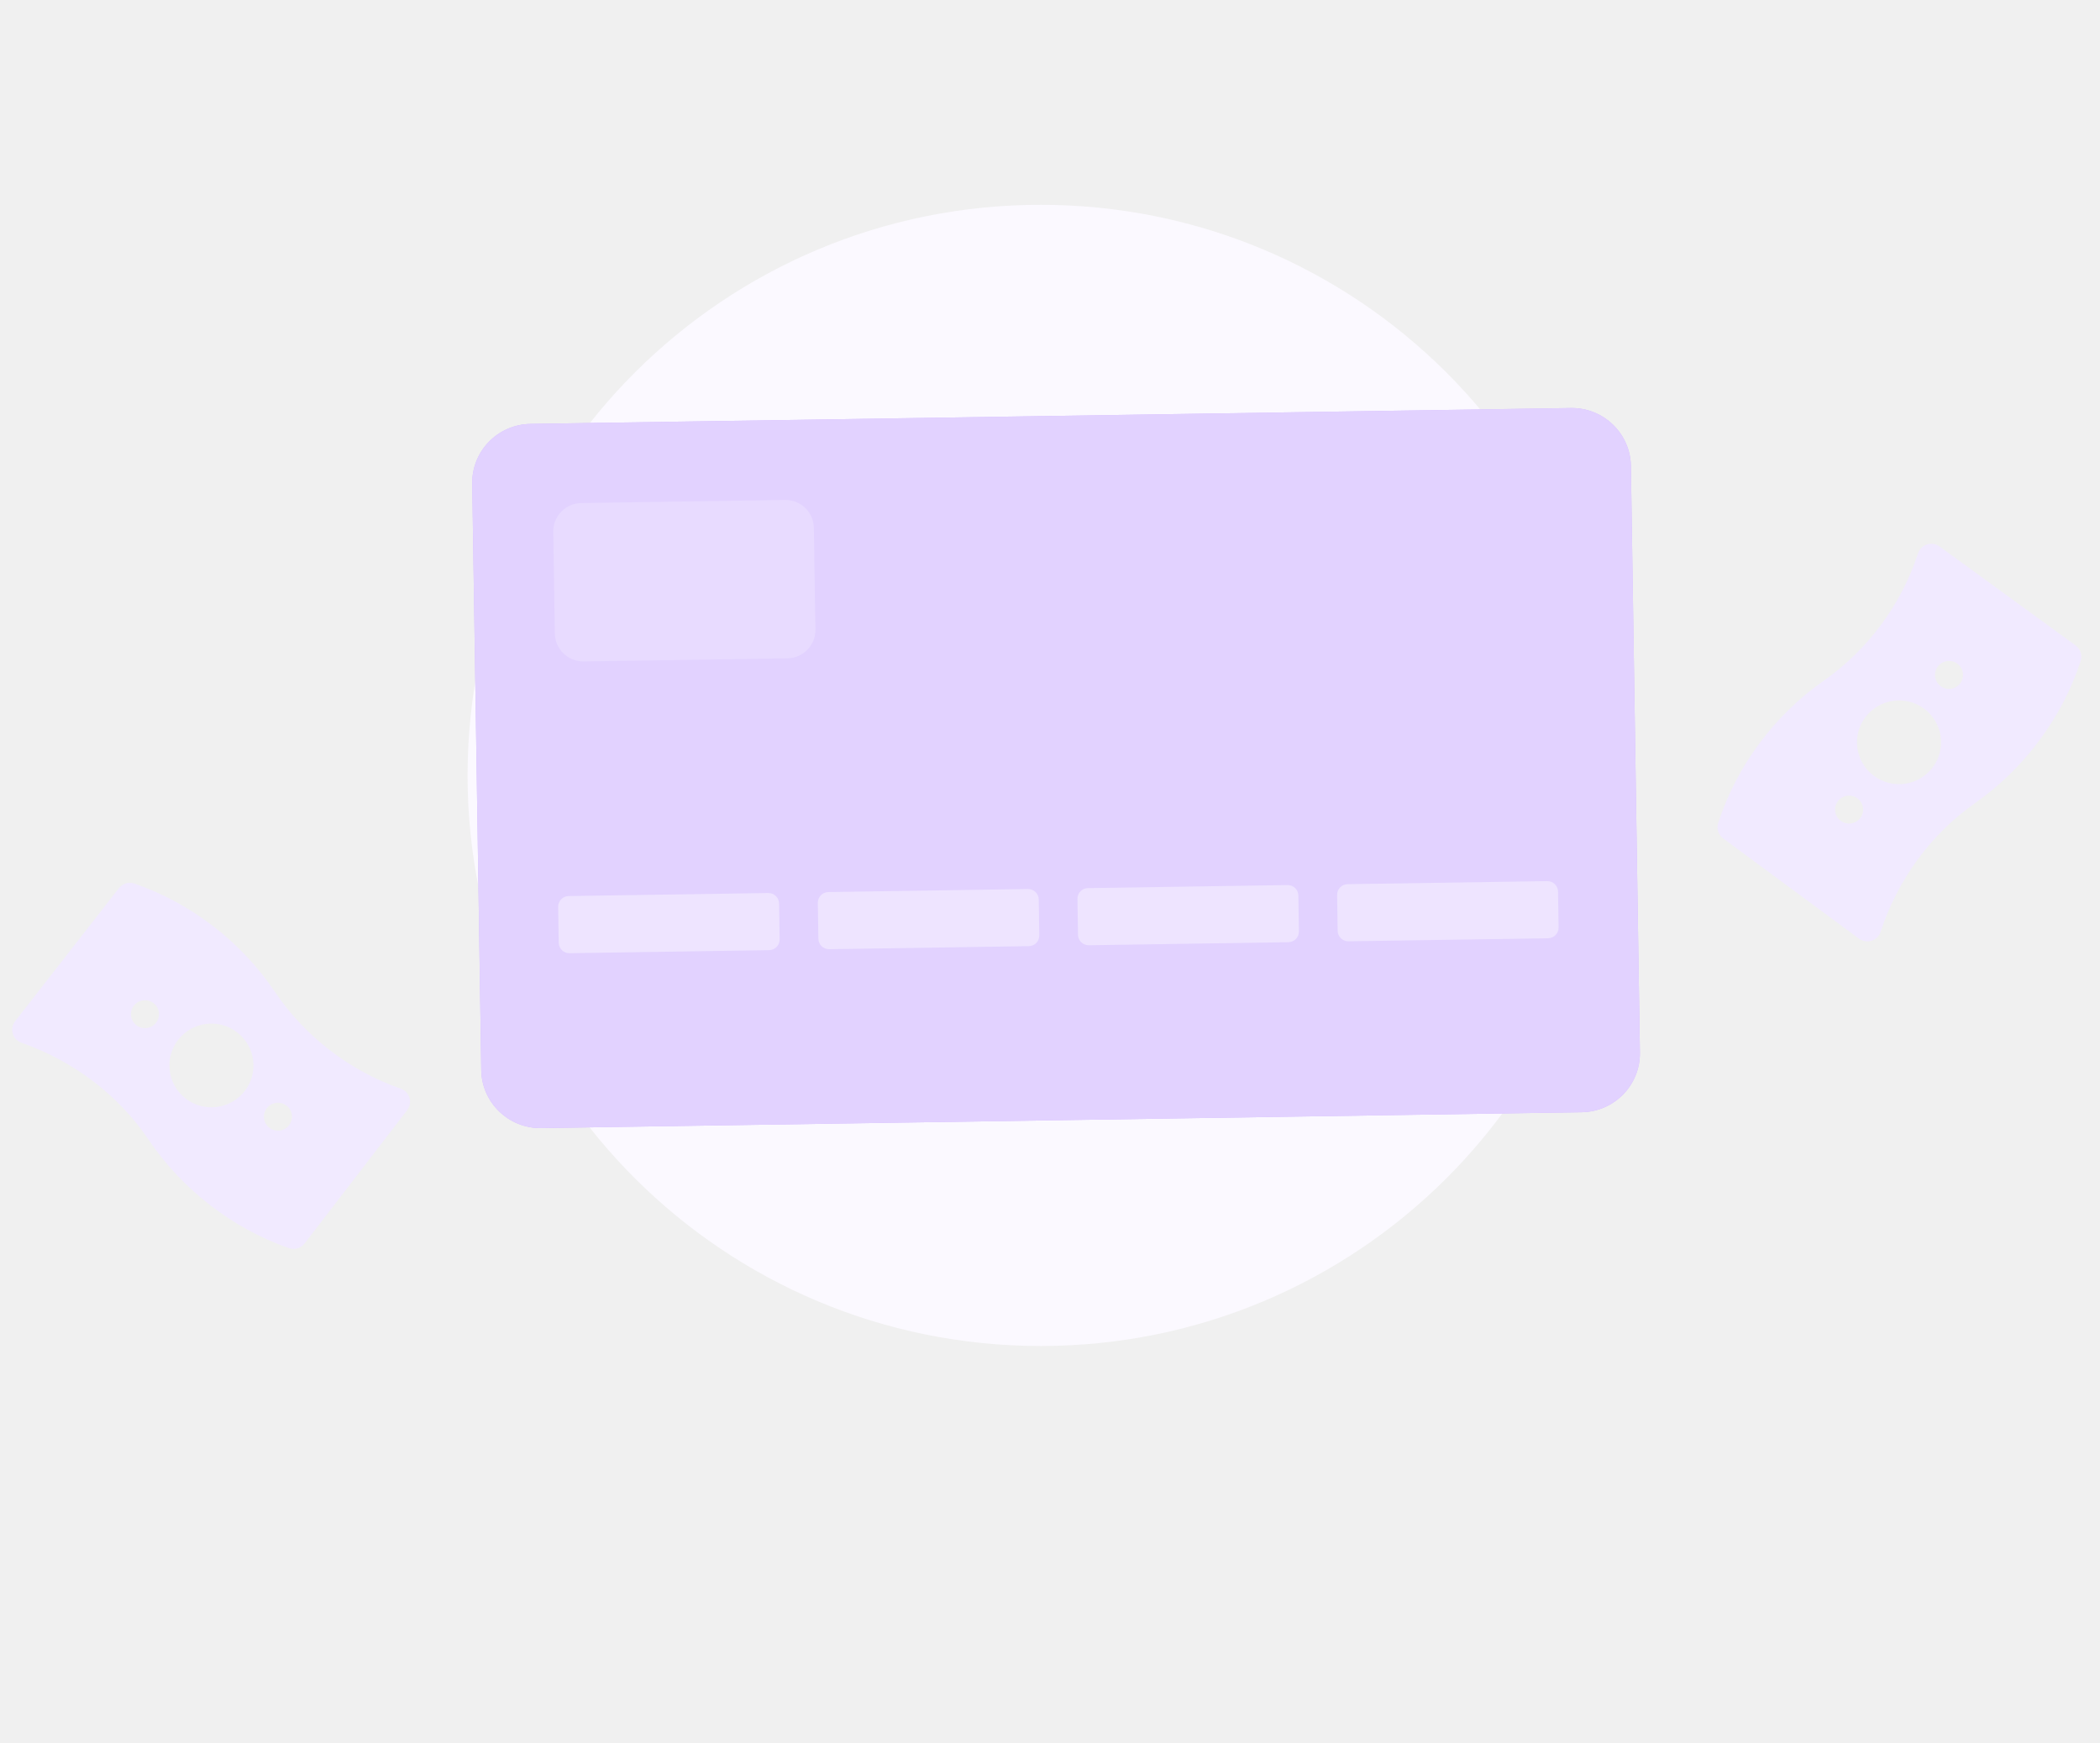
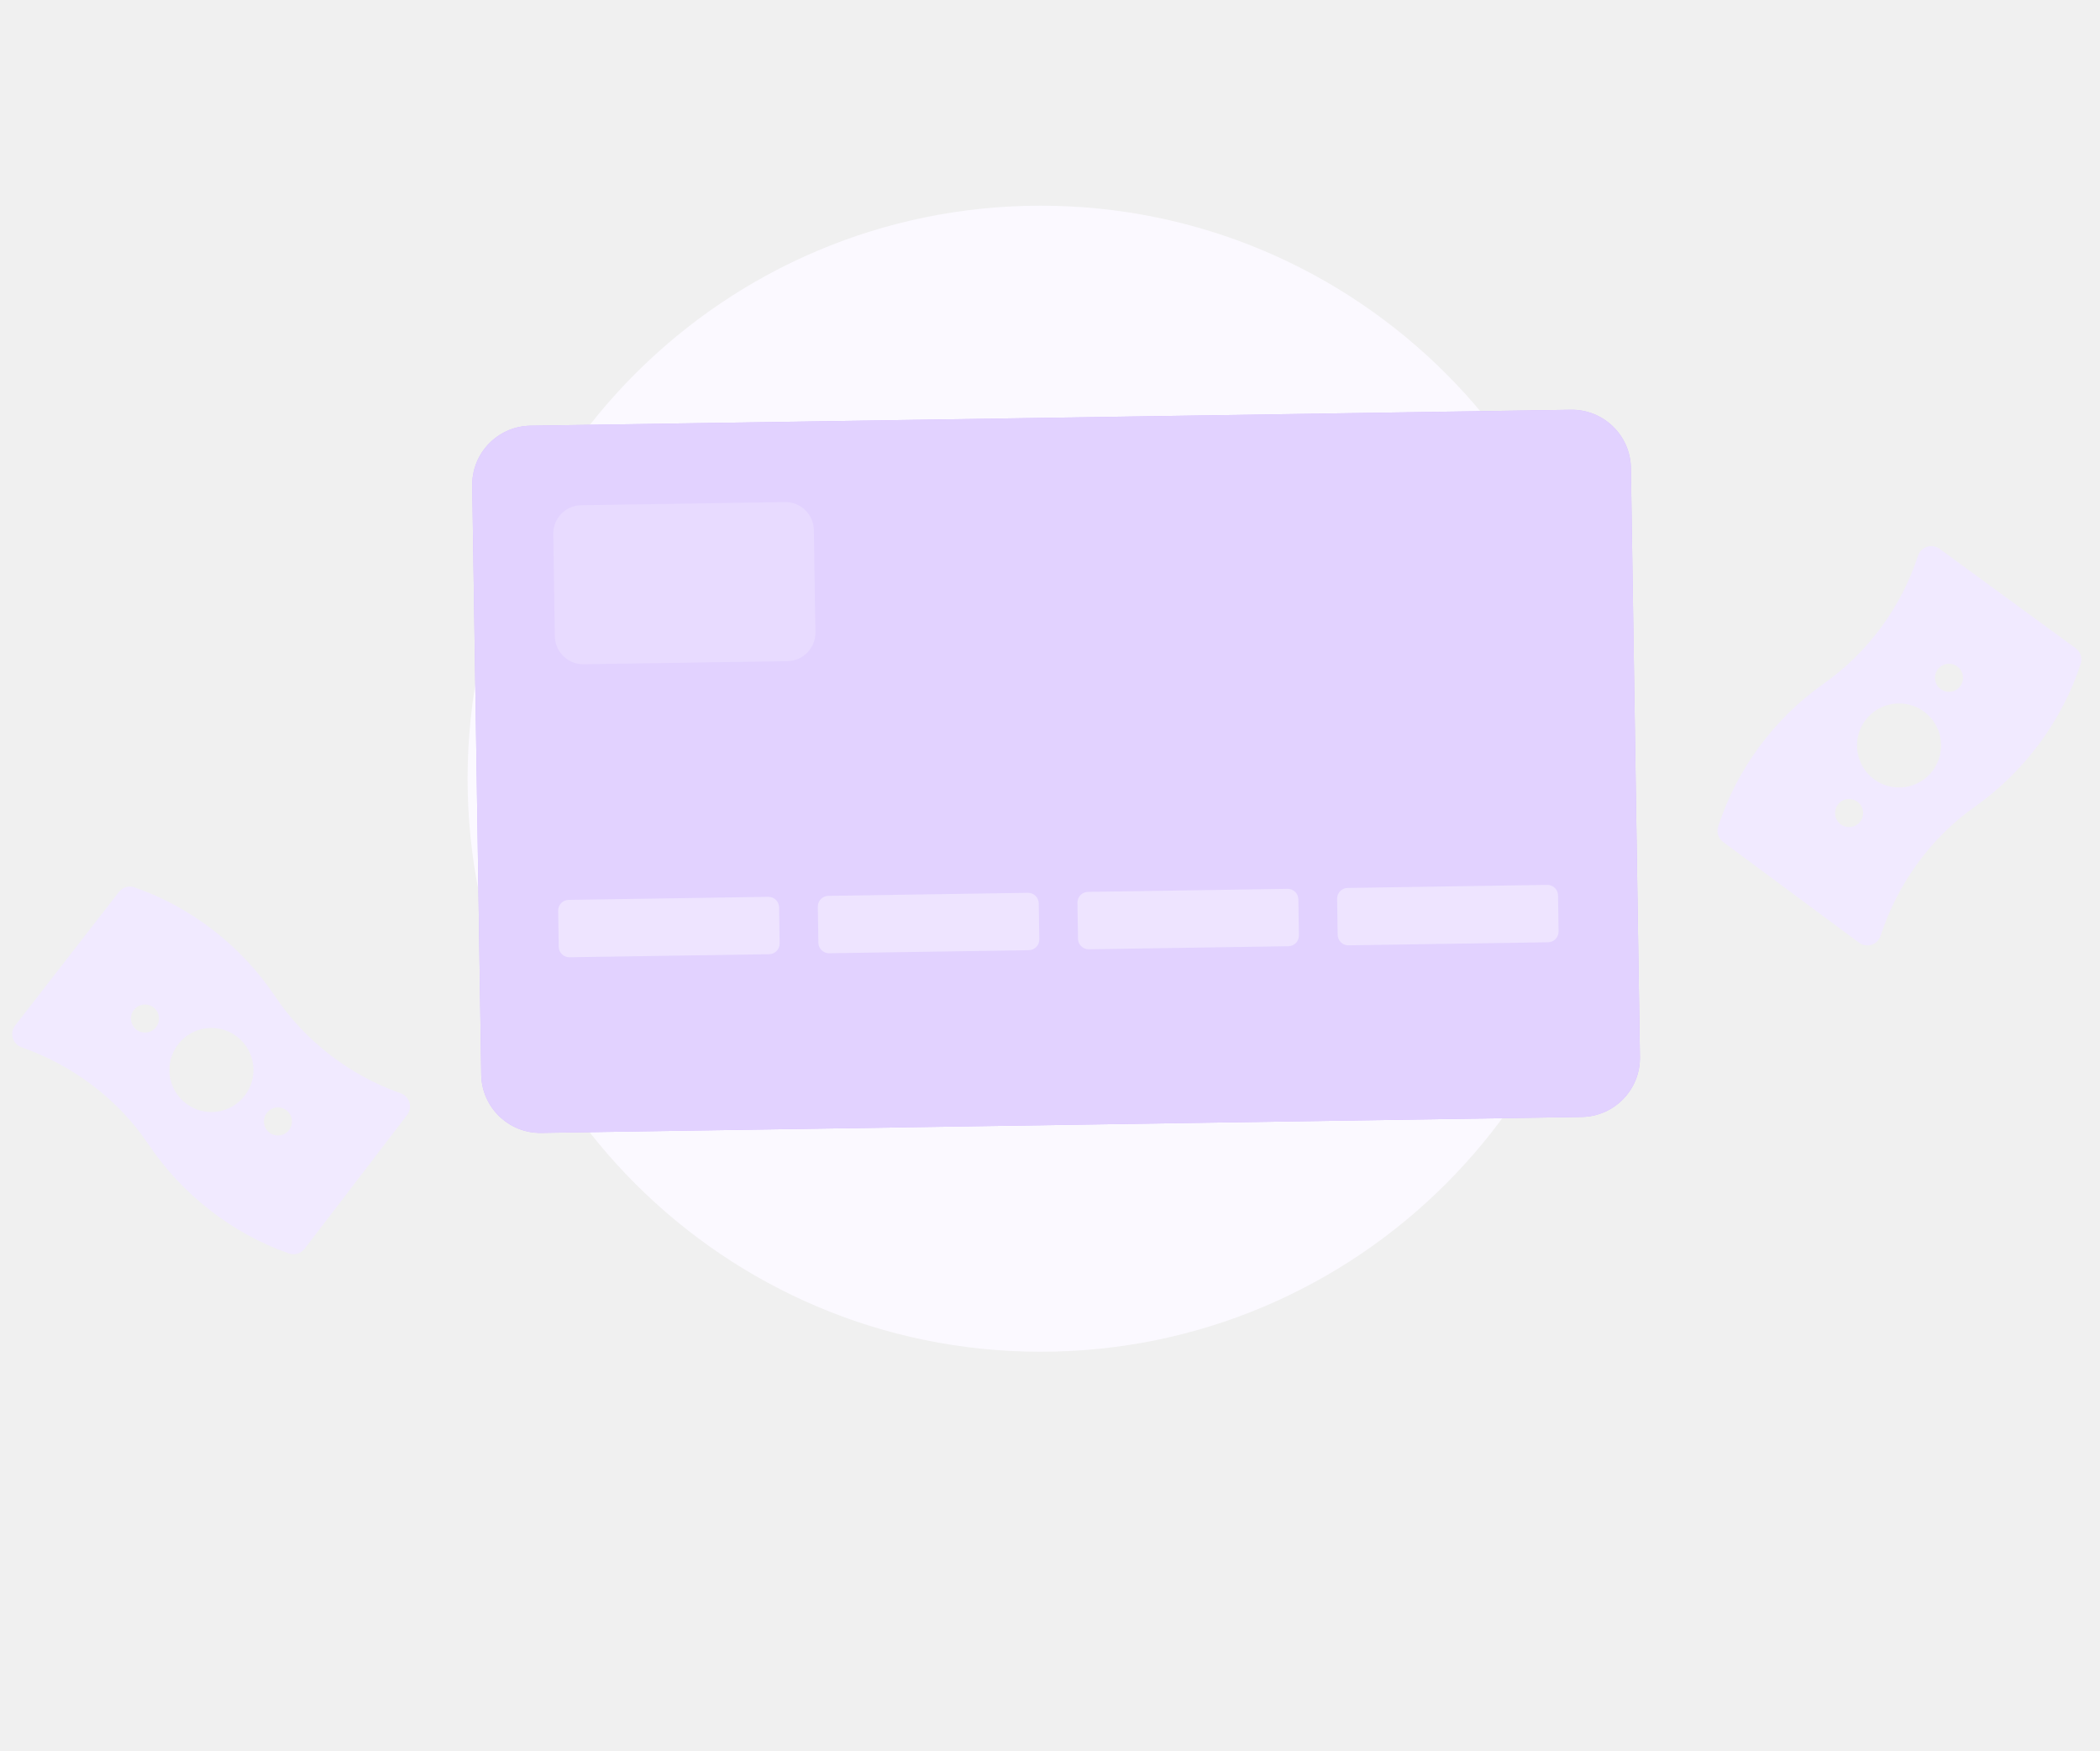
- <svg xmlns="http://www.w3.org/2000/svg" width="100" height="83" viewBox="0 0 100 83" fill="none">
-   <path d="M49.554 64.095C64.625 64.095 76.842 51.93 76.842 36.924C76.842 21.918 64.625 9.753 49.554 9.753C34.484 9.753 22.266 21.918 22.266 36.924C22.266 51.93 34.484 64.095 49.554 64.095Z" fill="#FBF9FF" />
-   <path d="M74.803 19.43L25.26 20.186C23.705 20.209 22.463 21.484 22.487 23.032L22.917 50.958C22.941 52.506 24.221 53.743 25.776 53.719L75.318 52.964C76.874 52.94 78.115 51.665 78.091 50.116L77.662 22.191C77.638 20.642 76.358 19.406 74.803 19.43Z" fill="#D2B8FF" />
-   <path d="M74.803 19.43L25.26 20.186C23.705 20.209 22.463 21.484 22.487 23.032L22.917 50.958C22.941 52.506 24.221 53.743 25.776 53.719L75.318 52.964C76.874 52.94 78.115 51.665 78.091 50.116L77.662 22.191C77.638 20.642 76.358 19.406 74.803 19.43Z" fill="#E2D2FF" />
-   <path opacity="0.2" d="M37.38 23.807L27.68 23.955C26.932 23.966 26.335 24.579 26.346 25.324L26.421 30.169C26.432 30.914 27.048 31.509 27.796 31.497L37.496 31.349C38.244 31.338 38.841 30.725 38.83 29.98L38.755 25.135C38.744 24.39 38.128 23.795 37.38 23.807Z" fill="white" />
-   <path opacity="0.4" d="M36.584 42.525L27.079 42.669C26.799 42.674 26.575 42.904 26.579 43.183L26.605 44.892C26.61 45.172 26.841 45.395 27.121 45.391L36.626 45.246C36.906 45.241 37.13 45.011 37.126 44.732L37.099 43.022C37.095 42.743 36.864 42.52 36.584 42.525Z" fill="white" />
-   <path opacity="0.4" d="M48.949 42.334L39.444 42.479C39.164 42.483 38.94 42.713 38.944 42.992L38.97 44.702C38.975 44.981 39.206 45.204 39.486 45.2L48.99 45.055C49.271 45.051 49.495 44.821 49.49 44.542L49.464 42.832C49.46 42.553 49.229 42.33 48.949 42.334Z" fill="white" />
-   <path opacity="0.4" d="M61.311 42.146L51.807 42.291C51.526 42.295 51.303 42.525 51.307 42.804L51.333 44.514C51.337 44.793 51.568 45.016 51.849 45.012L61.353 44.867C61.634 44.862 61.858 44.633 61.853 44.353L61.827 42.643C61.823 42.364 61.592 42.141 61.311 42.146Z" fill="white" />
-   <path opacity="0.4" d="M73.677 41.958L64.172 42.103C63.892 42.107 63.668 42.337 63.672 42.616L63.698 44.326C63.703 44.605 63.934 44.828 64.214 44.824L73.718 44.679C73.999 44.675 74.223 44.445 74.219 44.166L74.192 42.456C74.188 42.177 73.957 41.954 73.677 41.958Z" fill="white" />
-   <path d="M0.723 48.626C0.591 48.795 0.549 49.016 0.61 49.221C0.671 49.432 0.832 49.591 1.031 49.658C3.464 50.509 5.631 52.126 7.066 54.258C8.662 56.627 11.053 58.491 13.757 59.434C14.026 59.529 14.328 59.44 14.505 59.213L19.384 52.871C19.516 52.702 19.558 52.481 19.497 52.276C19.436 52.072 19.282 51.909 19.076 51.839C16.643 50.988 14.511 49.348 13.079 47.213C11.48 44.844 9.114 43.019 6.408 42.076C6.135 41.98 5.837 42.07 5.66 42.297L0.723 48.626ZM13.644 52.651C13.937 52.874 13.988 53.293 13.763 53.584C13.538 53.875 13.118 53.926 12.826 53.702C12.534 53.478 12.482 53.06 12.707 52.769C12.931 52.478 13.352 52.427 13.644 52.651ZM11.294 49.16C12.168 49.834 12.328 51.087 11.651 51.957C10.976 52.826 9.715 52.986 8.842 52.312C7.972 51.64 7.805 50.391 8.485 49.515C9.159 48.645 10.421 48.485 11.294 49.16ZM7.313 47.769C7.606 47.993 7.657 48.412 7.432 48.703C7.208 48.994 6.787 49.045 6.495 48.821C6.203 48.597 6.151 48.178 6.376 47.888C6.601 47.597 7.021 47.546 7.313 47.769Z" fill="#F1EAFF" />
-   <path d="M88.524 44.698C88.697 44.825 88.92 44.862 89.124 44.796C89.334 44.731 89.491 44.567 89.554 44.368C90.353 41.926 91.927 39.732 94.036 38.255C96.378 36.613 98.195 34.19 99.08 31.478C99.17 31.207 99.073 30.909 98.841 30.738L92.363 26.025C92.19 25.898 91.968 25.861 91.764 25.926C91.56 25.992 91.399 26.149 91.333 26.355C90.535 28.797 88.937 30.956 86.825 32.429C84.483 34.075 82.704 36.471 81.819 39.187C81.729 39.461 81.826 39.756 82.057 39.926L88.524 44.698ZM92.272 31.744C92.49 31.448 92.909 31.387 93.206 31.604C93.504 31.822 93.564 32.239 93.347 32.535C93.128 32.831 92.709 32.891 92.412 32.674C92.115 32.457 92.054 32.04 92.272 31.744ZM88.82 34.162C89.478 33.278 90.732 33.09 91.621 33.744C92.509 34.395 92.698 35.648 92.041 36.532C91.386 37.414 90.135 37.608 89.24 36.95C88.352 36.299 88.163 35.047 88.82 34.162ZM87.515 38.157C87.733 37.861 88.152 37.8 88.449 38.017C88.746 38.234 88.807 38.652 88.589 38.948C88.371 39.243 87.952 39.304 87.655 39.087C87.357 38.87 87.297 38.452 87.515 38.157Z" fill="#F1EAFF" />
+ <svg xmlns="http://www.w3.org/2000/svg" width="120" height="100" viewBox="0 0 120 100" fill="none">
+   <path d="M59.465 77.223C77.55 77.223 92.21 62.566 92.21 44.487C92.21 26.407 77.55 11.751 59.465 11.751C41.38 11.751 26.72 26.407 26.72 44.487C26.72 62.566 41.38 77.223 59.465 77.223Z" fill="#FBF9FF" />
+   <path d="M89.763 23.41L30.312 24.32C28.446 24.348 26.956 25.884 26.985 27.75L27.5 61.395C27.529 63.261 29.065 64.75 30.931 64.721L90.382 63.811C92.249 63.783 93.738 62.247 93.71 60.381L93.194 26.736C93.166 24.87 91.63 23.381 89.763 23.41Z" fill="#D2B8FF" />
+   <path d="M89.763 23.41L30.312 24.32C28.446 24.348 26.956 25.884 26.985 27.75L27.5 61.395C27.529 63.261 29.065 64.75 30.931 64.721L90.382 63.811C92.249 63.783 93.738 62.247 93.71 60.381L93.194 26.736C93.166 24.87 91.63 23.381 89.763 23.41Z" fill="#E2D2FF" />
+   <path opacity="0.2" d="M44.856 28.683L33.215 28.861C32.318 28.875 31.602 29.613 31.615 30.511L31.705 36.349C31.718 37.246 32.457 37.962 33.355 37.948L44.995 37.77C45.893 37.757 46.609 37.018 46.596 36.121L46.506 30.283C46.492 29.385 45.754 28.669 44.856 28.683Z" fill="white" />
+   <path opacity="0.4" d="M43.9 51.234L32.495 51.409C32.159 51.414 31.89 51.691 31.895 52.028L31.927 54.087C31.932 54.424 32.209 54.693 32.545 54.687L43.951 54.513C44.287 54.508 44.556 54.231 44.551 53.894L44.519 51.834C44.514 51.498 44.237 51.229 43.9 51.234Z" fill="white" />
+   <path opacity="0.4" d="M58.738 51.005L47.333 51.179C46.996 51.185 46.728 51.462 46.733 51.798L46.764 53.858C46.77 54.194 47.047 54.463 47.383 54.458L58.788 54.283C59.125 54.278 59.394 54.001 59.389 53.665L59.357 51.605C59.352 51.269 59.075 51 58.738 51.005Z" fill="white" />
+   <path opacity="0.4" d="M73.574 50.778L62.168 50.952C61.832 50.958 61.563 51.234 61.568 51.571L61.6 53.631C61.605 53.967 61.882 54.236 62.219 54.231L73.624 54.056C73.96 54.051 74.229 53.774 74.224 53.438L74.192 51.378C74.187 51.041 73.91 50.773 73.574 50.778Z" fill="white" />
+   <path opacity="0.4" d="M88.412 50.552L77.007 50.727C76.67 50.732 76.401 51.009 76.407 51.345L76.438 53.405C76.443 53.742 76.72 54.01 77.057 54.005L88.462 53.83C88.799 53.825 89.067 53.548 89.062 53.212L89.031 51.152C89.025 50.815 88.748 50.547 88.412 50.552Z" fill="white" />
+   <path d="M0.867 58.586C0.709 58.79 0.659 59.055 0.732 59.302C0.806 59.556 0.998 59.749 1.237 59.83C4.157 60.854 6.758 62.803 8.48 65.371C10.394 68.225 13.264 70.471 16.508 71.607C16.832 71.722 17.194 71.615 17.405 71.341L23.261 63.7C23.419 63.496 23.469 63.23 23.396 62.984C23.323 62.737 23.138 62.541 22.891 62.456C19.971 61.432 17.413 59.456 15.695 56.883C13.777 54.029 10.937 51.83 7.69 50.694C7.362 50.579 7.004 50.687 6.792 50.96L0.867 58.586ZM16.373 63.434C16.724 63.704 16.785 64.208 16.516 64.559C16.246 64.909 15.741 64.971 15.391 64.701C15.04 64.432 14.979 63.927 15.248 63.577C15.518 63.226 16.023 63.165 16.373 63.434ZM13.553 59.229C14.601 60.041 14.794 61.551 13.981 62.599C13.172 63.646 11.658 63.839 10.61 63.026C9.566 62.217 9.366 60.712 10.182 59.656C10.991 58.609 12.505 58.416 13.553 59.229ZM8.776 57.553C9.127 57.823 9.188 58.328 8.919 58.678C8.649 59.029 8.144 59.09 7.794 58.821C7.443 58.551 7.382 58.046 7.651 57.696C7.921 57.345 8.426 57.284 8.776 57.553Z" fill="#F1EAFF" />
+   <path d="M106.229 53.853C106.437 54.006 106.704 54.05 106.949 53.971C107.201 53.892 107.389 53.696 107.465 53.455C108.423 50.513 110.313 47.87 112.843 46.091C115.653 44.112 117.833 41.193 118.896 37.925C119.004 37.599 118.888 37.24 118.61 37.034L110.836 31.355C110.628 31.202 110.361 31.158 110.116 31.237C109.872 31.315 109.679 31.505 109.6 31.753C108.642 34.695 106.724 37.296 104.19 39.072C101.38 41.054 99.245 43.941 98.183 47.213C98.075 47.543 98.191 47.899 98.469 48.104L106.229 53.853ZM110.726 38.245C110.988 37.889 111.491 37.816 111.848 38.078C112.204 38.339 112.277 38.842 112.016 39.199C111.754 39.555 111.251 39.628 110.894 39.367C110.538 39.105 110.465 38.602 110.726 38.245ZM106.585 41.159C107.373 40.094 108.879 39.867 109.945 40.656C111.011 41.44 111.238 42.949 110.449 44.015C109.664 45.077 108.162 45.311 107.089 44.519C106.023 43.734 105.796 42.225 106.585 41.159ZM105.018 45.972C105.279 45.615 105.782 45.542 106.139 45.804C106.496 46.065 106.569 46.568 106.307 46.925C106.045 47.281 105.542 47.354 105.186 47.093C104.829 46.831 104.756 46.328 105.018 45.972Z" fill="#F1EAFF" />
</svg>
